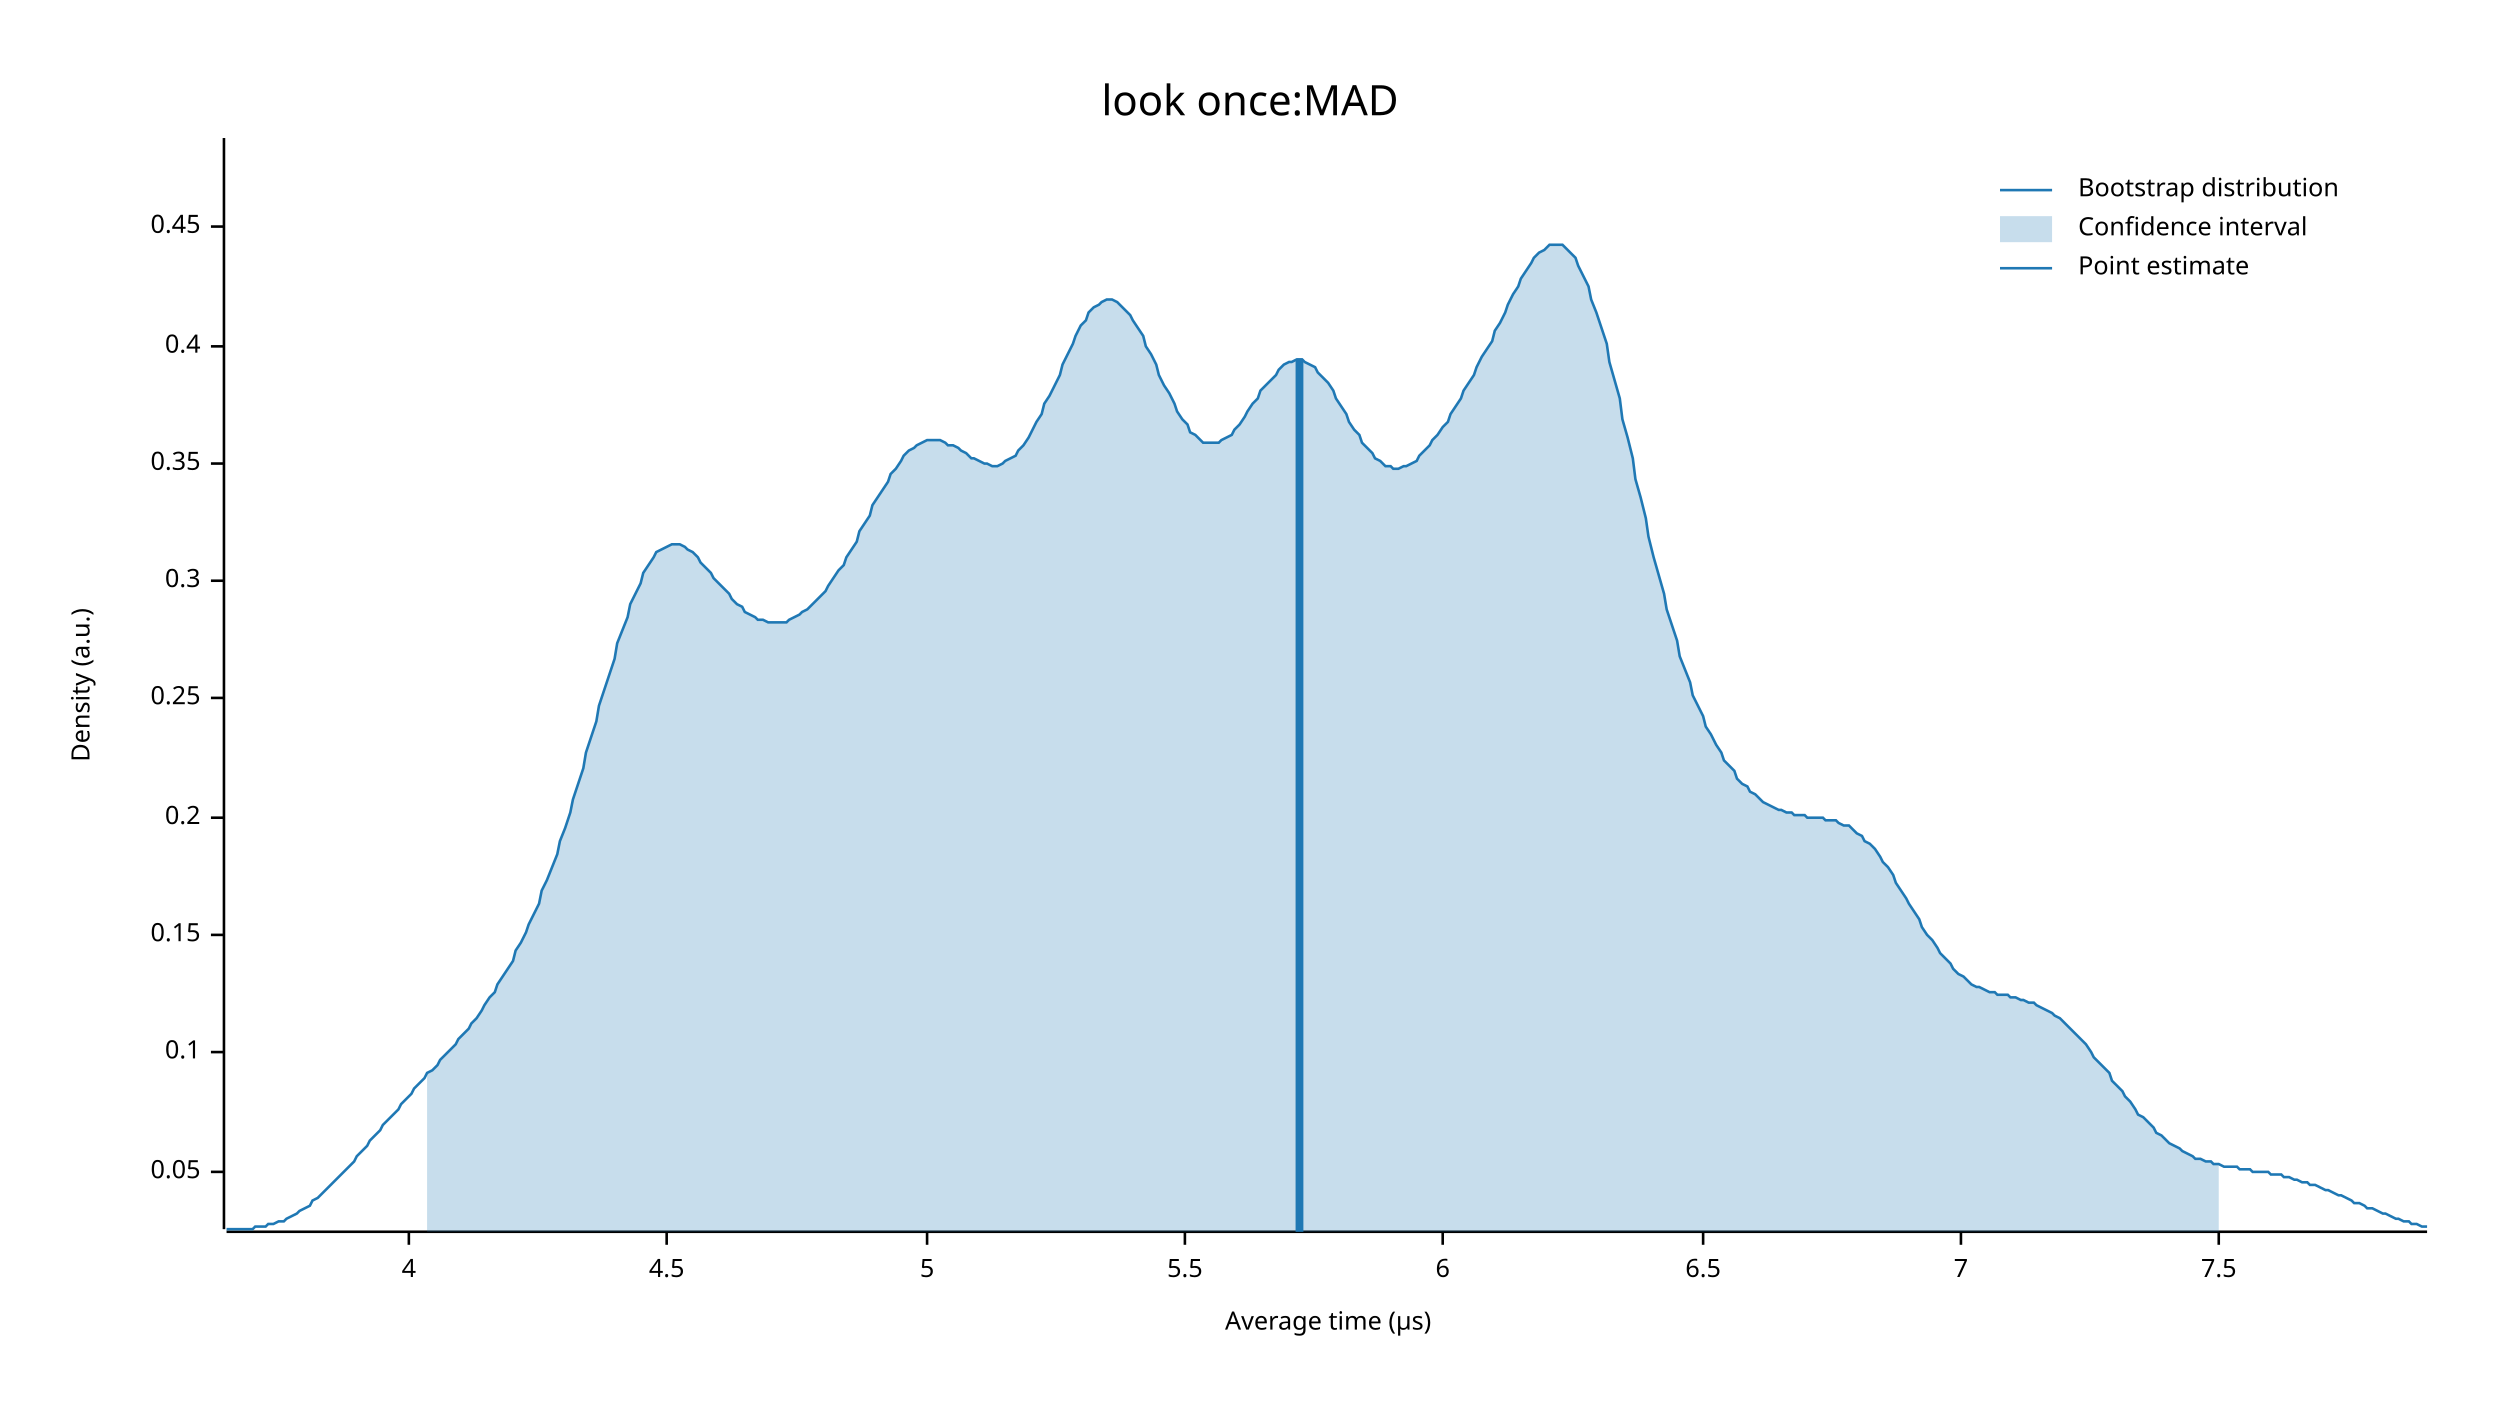
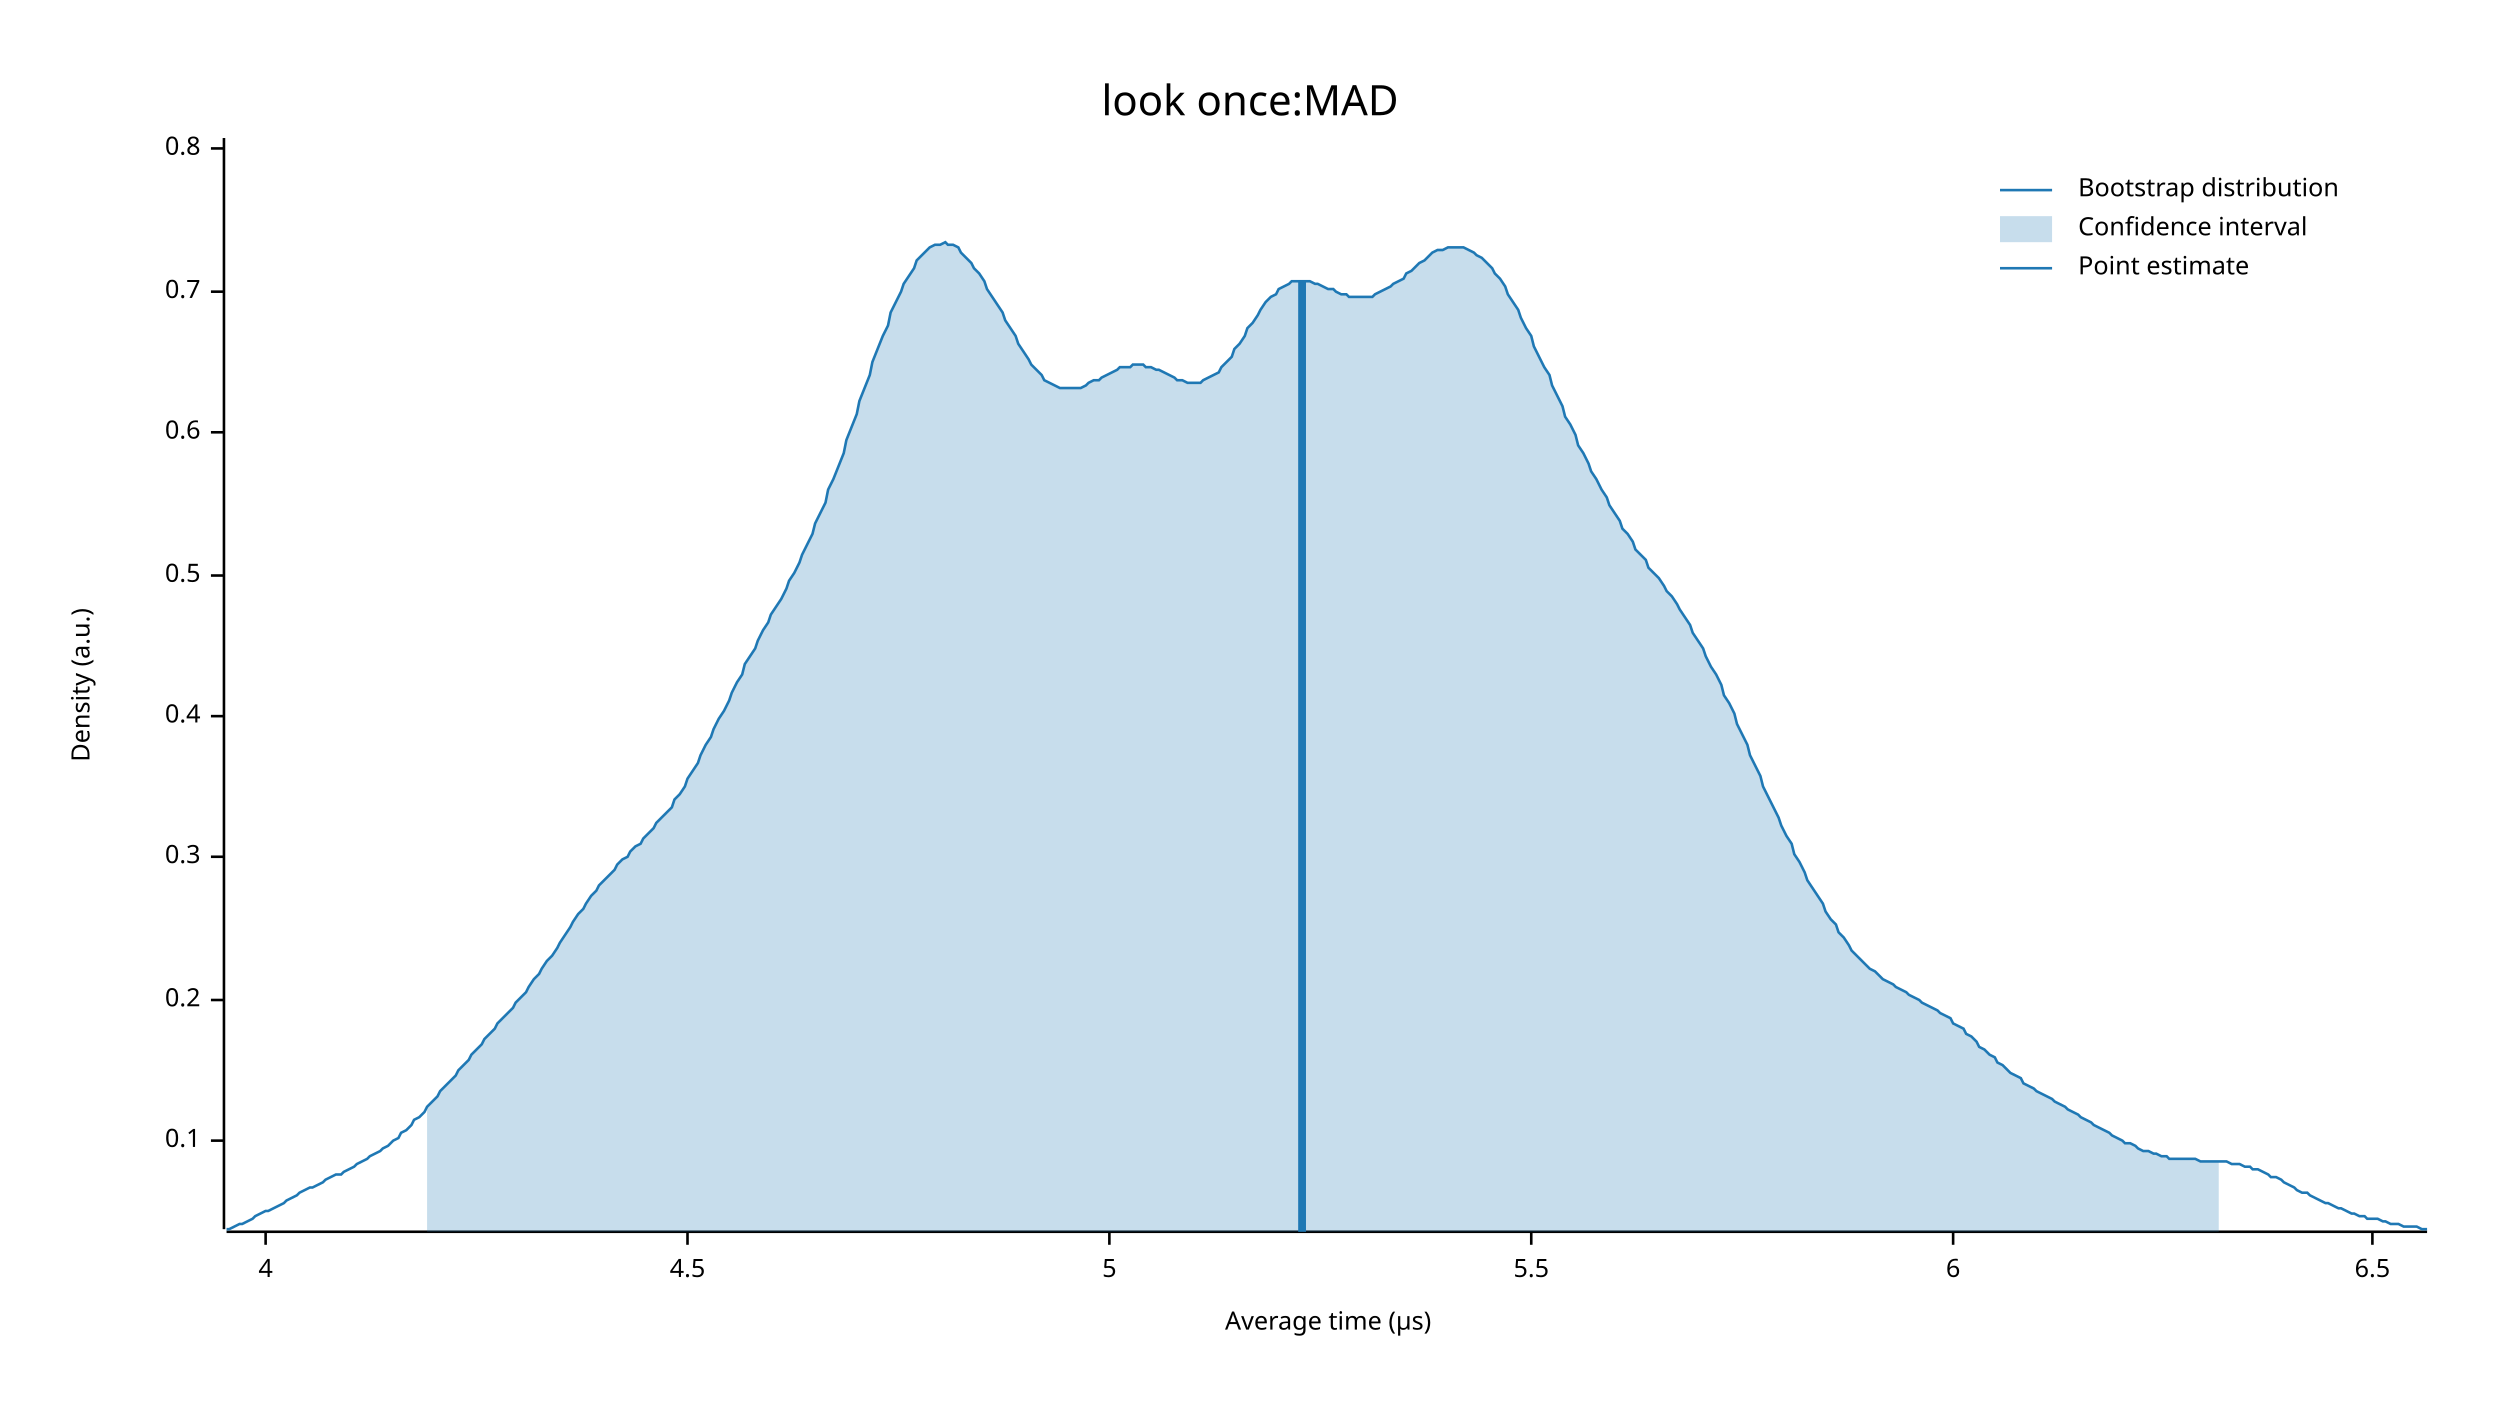
<svg xmlns="http://www.w3.org/2000/svg" width="960" height="540" viewBox="0 0 960 540">
  <text x="480" y="32" dy="0.76em" text-anchor="middle" font-family="sans-serif" font-size="16.129" opacity="1" fill="#000000">
look once:MAD
</text>
  <text x="27" y="263" dy="0.76em" text-anchor="middle" font-family="sans-serif" font-size="9.677" opacity="1" fill="#000000" transform="rotate(270, 27, 263)">
Density (a.u.)
</text>
  <text x="510" y="513" dy="-0.5ex" text-anchor="middle" font-family="sans-serif" font-size="9.677" opacity="1" fill="#000000">
Average time (µs)
</text>
  <polyline fill="none" opacity="1" stroke="#000000" stroke-width="1" points="86,53 86,472 " />
-   <text x="77" y="450" dy="0.5ex" text-anchor="end" font-family="sans-serif" font-size="9.677" opacity="1" fill="#000000">
- 0.05
- </text>
-   <polyline fill="none" opacity="1" stroke="#000000" stroke-width="1" points="81,450 86,450 " />
-   <text x="77" y="404" dy="0.5ex" text-anchor="end" font-family="sans-serif" font-size="9.677" opacity="1" fill="#000000">
+   <text x="77" y="438" dy="0.5ex" text-anchor="end" font-family="sans-serif" font-size="9.677" opacity="1" fill="#000000">
0.1
</text>
-   <polyline fill="none" opacity="1" stroke="#000000" stroke-width="1" points="81,404 86,404 " />
-   <text x="77" y="359" dy="0.5ex" text-anchor="end" font-family="sans-serif" font-size="9.677" opacity="1" fill="#000000">
- 0.15
- </text>
-   <polyline fill="none" opacity="1" stroke="#000000" stroke-width="1" points="81,359 86,359 " />
-   <text x="77" y="314" dy="0.5ex" text-anchor="end" font-family="sans-serif" font-size="9.677" opacity="1" fill="#000000">
+   <polyline fill="none" opacity="1" stroke="#000000" stroke-width="1" points="81,438 86,438 " />
+   <text x="77" y="384" dy="0.5ex" text-anchor="end" font-family="sans-serif" font-size="9.677" opacity="1" fill="#000000">
0.2
</text>
-   <polyline fill="none" opacity="1" stroke="#000000" stroke-width="1" points="81,314 86,314 " />
-   <text x="77" y="268" dy="0.5ex" text-anchor="end" font-family="sans-serif" font-size="9.677" opacity="1" fill="#000000">
- 0.25
- </text>
-   <polyline fill="none" opacity="1" stroke="#000000" stroke-width="1" points="81,268 86,268 " />
-   <text x="77" y="223" dy="0.5ex" text-anchor="end" font-family="sans-serif" font-size="9.677" opacity="1" fill="#000000">
+   <polyline fill="none" opacity="1" stroke="#000000" stroke-width="1" points="81,384 86,384 " />
+   <text x="77" y="329" dy="0.5ex" text-anchor="end" font-family="sans-serif" font-size="9.677" opacity="1" fill="#000000">
0.3
</text>
-   <polyline fill="none" opacity="1" stroke="#000000" stroke-width="1" points="81,223 86,223 " />
-   <text x="77" y="178" dy="0.5ex" text-anchor="end" font-family="sans-serif" font-size="9.677" opacity="1" fill="#000000">
- 0.35
- </text>
-   <polyline fill="none" opacity="1" stroke="#000000" stroke-width="1" points="81,178 86,178 " />
-   <text x="77" y="133" dy="0.5ex" text-anchor="end" font-family="sans-serif" font-size="9.677" opacity="1" fill="#000000">
+   <polyline fill="none" opacity="1" stroke="#000000" stroke-width="1" points="81,329 86,329 " />
+   <text x="77" y="275" dy="0.5ex" text-anchor="end" font-family="sans-serif" font-size="9.677" opacity="1" fill="#000000">
0.4
</text>
-   <polyline fill="none" opacity="1" stroke="#000000" stroke-width="1" points="81,133 86,133 " />
-   <text x="77" y="87" dy="0.5ex" text-anchor="end" font-family="sans-serif" font-size="9.677" opacity="1" fill="#000000">
- 0.45
+   <polyline fill="none" opacity="1" stroke="#000000" stroke-width="1" points="81,275 86,275 " />
+   <text x="77" y="221" dy="0.5ex" text-anchor="end" font-family="sans-serif" font-size="9.677" opacity="1" fill="#000000">
+ 0.5
</text>
-   <polyline fill="none" opacity="1" stroke="#000000" stroke-width="1" points="81,87 86,87 " />
+   <polyline fill="none" opacity="1" stroke="#000000" stroke-width="1" points="81,221 86,221 " />
+   <text x="77" y="166" dy="0.5ex" text-anchor="end" font-family="sans-serif" font-size="9.677" opacity="1" fill="#000000">
+ 0.6
+ </text>
+   <polyline fill="none" opacity="1" stroke="#000000" stroke-width="1" points="81,166 86,166 " />
+   <text x="77" y="112" dy="0.5ex" text-anchor="end" font-family="sans-serif" font-size="9.677" opacity="1" fill="#000000">
+ 0.7
+ </text>
+   <polyline fill="none" opacity="1" stroke="#000000" stroke-width="1" points="81,112 86,112 " />
+   <text x="77" y="57" dy="0.5ex" text-anchor="end" font-family="sans-serif" font-size="9.677" opacity="1" fill="#000000">
+ 0.8
+ </text>
+   <polyline fill="none" opacity="1" stroke="#000000" stroke-width="1" points="81,57 86,57 " />
  <polyline fill="none" opacity="1" stroke="#000000" stroke-width="1" points="87,473 932,473 " />
-   <text x="157" y="483" dy="0.76em" text-anchor="middle" font-family="sans-serif" font-size="9.677" opacity="1" fill="#000000">
+   <text x="102" y="483" dy="0.76em" text-anchor="middle" font-family="sans-serif" font-size="9.677" opacity="1" fill="#000000">
4
</text>
-   <polyline fill="none" opacity="1" stroke="#000000" stroke-width="1" points="157,473 157,478 " />
-   <text x="256" y="483" dy="0.76em" text-anchor="middle" font-family="sans-serif" font-size="9.677" opacity="1" fill="#000000">
+   <polyline fill="none" opacity="1" stroke="#000000" stroke-width="1" points="102,473 102,478 " />
+   <text x="264" y="483" dy="0.76em" text-anchor="middle" font-family="sans-serif" font-size="9.677" opacity="1" fill="#000000">
4.5
</text>
-   <polyline fill="none" opacity="1" stroke="#000000" stroke-width="1" points="256,473 256,478 " />
-   <text x="356" y="483" dy="0.76em" text-anchor="middle" font-family="sans-serif" font-size="9.677" opacity="1" fill="#000000">
+   <polyline fill="none" opacity="1" stroke="#000000" stroke-width="1" points="264,473 264,478 " />
+   <text x="426" y="483" dy="0.76em" text-anchor="middle" font-family="sans-serif" font-size="9.677" opacity="1" fill="#000000">
5
</text>
-   <polyline fill="none" opacity="1" stroke="#000000" stroke-width="1" points="356,473 356,478 " />
-   <text x="455" y="483" dy="0.76em" text-anchor="middle" font-family="sans-serif" font-size="9.677" opacity="1" fill="#000000">
+   <polyline fill="none" opacity="1" stroke="#000000" stroke-width="1" points="426,473 426,478 " />
+   <text x="588" y="483" dy="0.76em" text-anchor="middle" font-family="sans-serif" font-size="9.677" opacity="1" fill="#000000">
5.5
</text>
-   <polyline fill="none" opacity="1" stroke="#000000" stroke-width="1" points="455,473 455,478 " />
-   <text x="554" y="483" dy="0.76em" text-anchor="middle" font-family="sans-serif" font-size="9.677" opacity="1" fill="#000000">
+   <polyline fill="none" opacity="1" stroke="#000000" stroke-width="1" points="588,473 588,478 " />
+   <text x="750" y="483" dy="0.76em" text-anchor="middle" font-family="sans-serif" font-size="9.677" opacity="1" fill="#000000">
6
</text>
-   <polyline fill="none" opacity="1" stroke="#000000" stroke-width="1" points="554,473 554,478 " />
-   <text x="654" y="483" dy="0.76em" text-anchor="middle" font-family="sans-serif" font-size="9.677" opacity="1" fill="#000000">
+   <polyline fill="none" opacity="1" stroke="#000000" stroke-width="1" points="750,473 750,478 " />
+   <text x="911" y="483" dy="0.76em" text-anchor="middle" font-family="sans-serif" font-size="9.677" opacity="1" fill="#000000">
6.5
</text>
-   <polyline fill="none" opacity="1" stroke="#000000" stroke-width="1" points="654,473 654,478 " />
-   <text x="753" y="483" dy="0.76em" text-anchor="middle" font-family="sans-serif" font-size="9.677" opacity="1" fill="#000000">
- 7
- </text>
-   <polyline fill="none" opacity="1" stroke="#000000" stroke-width="1" points="753,473 753,478 " />
-   <text x="852" y="483" dy="0.76em" text-anchor="middle" font-family="sans-serif" font-size="9.677" opacity="1" fill="#000000">
- 7.5
- </text>
-   <polyline fill="none" opacity="1" stroke="#000000" stroke-width="1" points="852,473 852,478 " />
-   <polyline fill="none" opacity="1" stroke="#1F78B4" stroke-width="1" points="87,472 88,472 90,472 92,472 93,472 95,472 97,472 98,471 100,471 102,471 103,470 105,470 107,469 109,469 110,468 112,467 114,466 115,465 117,464 119,463 120,461 122,460 124,458 125,457 127,455 129,453 131,451 132,450 134,448 136,446 137,444 139,442 141,440 142,438 144,436 146,434 147,432 149,430 151,428 153,426 154,424 156,422 158,420 159,418 161,416 163,414 164,412 166,411 168,409 169,407 171,405 173,403 175,401 176,399 178,397 180,395 181,393 183,391 185,388 186,386 188,383 190,381 191,378 193,375 195,372 197,369 198,365 200,362 202,358 203,355 205,351 207,347 208,342 210,338 212,333 214,328 215,323 217,318 219,312 220,307 222,301 224,295 225,289 227,283 229,277 230,271 232,265 234,259 236,253 237,247 239,242 241,237 242,232 244,228 246,224 247,220 249,217 251,214 252,212 254,211 256,210 258,209 259,209 261,209 263,210 264,211 266,212 268,214 269,216 271,218 273,220 274,222 276,224 278,226 280,228 281,230 283,232 285,233 286,235 288,236 290,237 291,238 293,238 295,239 296,239 298,239 300,239 302,239 303,238 305,237 307,236 308,235 310,234 312,232 313,231 315,229 317,227 318,225 320,222 322,219 324,217 325,214 327,211 329,208 330,204 332,201 334,198 335,194 337,191 339,188 341,185 342,182 344,180 346,177 347,175 349,173 351,172 352,171 354,170 356,169 357,169 359,169 361,169 363,170 364,171 366,171 368,172 369,173 371,174 373,176 374,176 376,177 378,178 379,178 381,179 383,179 385,178 386,177 388,176 390,175 391,173 393,171 395,168 396,166 398,162 400,159 401,155 403,152 405,148 407,144 408,140 410,136 412,132 413,129 415,125 417,123 418,120 420,118 422,117 423,116 425,115 427,115 429,116 430,117 432,119 434,121 435,123 437,126 439,129 440,133 442,136 444,140 445,144 447,148 449,151 451,155 452,158 454,161 456,163 457,166 459,167 461,169 462,170 464,170 466,170 468,170 469,169 471,168 473,167 474,165 476,163 478,160 479,158 481,155 483,153 484,150 486,148 488,146 490,144 491,142 493,140 495,139 496,139 498,138 500,138 501,139 503,140 505,141 506,143 508,145 510,147 512,150 513,153 515,156 517,159 518,162 520,165 522,167 523,170 525,172 527,174 528,176 530,177 532,179 534,179 535,180 537,180 539,179 540,179 542,178 544,177 545,175 547,173 549,171 550,169 552,167 554,164 556,162 557,159 559,156 561,153 562,150 564,147 566,144 567,141 569,137 571,134 573,131 574,127 576,124 578,120 579,117 581,113 583,110 584,107 586,104 588,101 589,99 591,97 593,96 595,94 596,94 598,94 600,94 601,95 603,97 605,99 606,102 608,106 610,110 611,115 613,120 615,126 617,132 618,139 620,146 622,153 623,161 625,168 627,176 628,184 630,191 632,199 633,206 635,214 637,221 639,228 640,234 642,240 644,246 645,252 647,257 649,262 650,267 652,271 654,275 655,279 657,282 659,286 661,289 662,292 664,294 666,296 667,299 669,301 671,302 672,304 674,305 676,307 677,308 679,309 681,310 683,311 684,311 686,312 688,312 689,313 691,313 693,313 694,314 696,314 698,314 700,314 701,315 703,315 705,315 706,316 708,317 710,317 711,318 713,320 715,321 716,323 718,324 720,326 722,329 723,331 725,333 727,336 728,339 730,342 732,345 733,347 735,350 737,353 738,356 740,359 742,361 744,364 745,366 747,368 749,370 750,372 752,374 754,375 755,376 757,378 759,379 760,379 762,380 764,381 766,381 767,382 769,382 771,382 772,383 774,383 776,384 777,384 779,385 781,385 782,386 784,387 786,388 788,389 789,390 791,391 793,393 794,394 796,396 798,398 799,399 801,401 803,404 804,406 806,408 808,410 810,412 811,415 813,417 815,419 816,421 818,423 820,426 821,428 823,429 825,431 827,433 828,435 830,436 832,438 833,439 835,440 837,441 838,442 840,443 842,444 843,445 845,445 847,446 849,446 850,447 852,447 854,448 855,448 857,448 859,448 860,449 862,449 864,449 865,450 867,450 869,450 871,450 872,451 874,451 876,451 877,452 879,452 881,453 882,453 884,454 886,454 887,455 889,455 891,456 893,457 894,457 896,458 898,459 899,459 901,460 903,461 904,462 906,462 908,463 909,464 911,464 913,465 915,466 916,466 918,467 920,468 921,468 923,469 925,469 926,470 928,470 930,471 932,471 " />
-   <polygon opacity="0.25" fill="#1F78B4" points="164,412 166,411 168,409 169,407 171,405 173,403 175,401 176,399 178,397 180,395 181,393 183,391 185,388 186,386 188,383 190,381 191,378 193,375 195,372 197,369 198,365 200,362 202,358 203,355 205,351 207,347 208,342 210,338 212,333 214,328 215,323 217,318 219,312 220,307 222,301 224,295 225,289 227,283 229,277 230,271 232,265 234,259 236,253 237,247 239,242 241,237 242,232 244,228 246,224 247,220 249,217 251,214 252,212 254,211 256,210 258,209 259,209 261,209 263,210 264,211 266,212 268,214 269,216 271,218 273,220 274,222 276,224 278,226 280,228 281,230 283,232 285,233 286,235 288,236 290,237 291,238 293,238 295,239 296,239 298,239 300,239 302,239 303,238 305,237 307,236 308,235 310,234 312,232 313,231 315,229 317,227 318,225 320,222 322,219 324,217 325,214 327,211 329,208 330,204 332,201 334,198 335,194 337,191 339,188 341,185 342,182 344,180 346,177 347,175 349,173 351,172 352,171 354,170 356,169 357,169 359,169 361,169 363,170 364,171 366,171 368,172 369,173 371,174 373,176 374,176 376,177 378,178 379,178 381,179 383,179 385,178 386,177 388,176 390,175 391,173 393,171 395,168 396,166 398,162 400,159 401,155 403,152 405,148 407,144 408,140 410,136 412,132 413,129 415,125 417,123 418,120 420,118 422,117 423,116 425,115 427,115 429,116 430,117 432,119 434,121 435,123 437,126 439,129 440,133 442,136 444,140 445,144 447,148 449,151 451,155 452,158 454,161 456,163 457,166 459,167 461,169 462,170 464,170 466,170 468,170 469,169 471,168 473,167 474,165 476,163 478,160 479,158 481,155 483,153 484,150 486,148 488,146 490,144 491,142 493,140 495,139 496,139 498,138 500,138 501,139 503,140 505,141 506,143 508,145 510,147 512,150 513,153 515,156 517,159 518,162 520,165 522,167 523,170 525,172 527,174 528,176 530,177 532,179 534,179 535,180 537,180 539,179 540,179 542,178 544,177 545,175 547,173 549,171 550,169 552,167 554,164 556,162 557,159 559,156 561,153 562,150 564,147 566,144 567,141 569,137 571,134 573,131 574,127 576,124 578,120 579,117 581,113 583,110 584,107 586,104 588,101 589,99 591,97 593,96 595,94 596,94 598,94 600,94 601,95 603,97 605,99 606,102 608,106 610,110 611,115 613,120 615,126 617,132 618,139 620,146 622,153 623,161 625,168 627,176 628,184 630,191 632,199 633,206 635,214 637,221 639,228 640,234 642,240 644,246 645,252 647,257 649,262 650,267 652,271 654,275 655,279 657,282 659,286 661,289 662,292 664,294 666,296 667,299 669,301 671,302 672,304 674,305 676,307 677,308 679,309 681,310 683,311 684,311 686,312 688,312 689,313 691,313 693,313 694,314 696,314 698,314 700,314 701,315 703,315 705,315 706,316 708,317 710,317 711,318 713,320 715,321 716,323 718,324 720,326 722,329 723,331 725,333 727,336 728,339 730,342 732,345 733,347 735,350 737,353 738,356 740,359 742,361 744,364 745,366 747,368 749,370 750,372 752,374 754,375 755,376 757,378 759,379 760,379 762,380 764,381 766,381 767,382 769,382 771,382 772,383 774,383 776,384 777,384 779,385 781,385 782,386 784,387 786,388 788,389 789,390 791,391 793,393 794,394 796,396 798,398 799,399 801,401 803,404 804,406 806,408 808,410 810,412 811,415 813,417 815,419 816,421 818,423 820,426 821,428 823,429 825,431 827,433 828,435 830,436 832,438 833,439 835,440 837,441 838,442 840,443 842,444 843,445 845,445 847,446 849,446 850,447 852,447 852,473 164,473 " />
-   <polyline fill="none" opacity="1" stroke="#1F78B4" stroke-width="3" points="499,473 499,138 " />
+   <polyline fill="none" opacity="1" stroke="#000000" stroke-width="1" points="911,473 911,478 " />
+   <polyline fill="none" opacity="1" stroke="#1F78B4" stroke-width="1" points="87,472 88,472 90,471 92,470 93,470 95,469 97,468 98,467 100,466 102,465 103,465 105,464 107,463 109,462 110,461 112,460 114,459 115,458 117,457 119,456 120,456 122,455 124,454 125,453 127,452 129,451 131,451 132,450 134,449 136,448 137,447 139,446 141,445 142,444 144,443 146,442 147,441 149,440 151,438 153,437 154,435 156,434 158,432 159,430 161,429 163,427 164,425 166,423 168,421 169,419 171,417 173,415 175,413 176,411 178,409 180,407 181,405 183,403 185,401 186,399 188,397 190,395 191,393 193,391 195,389 197,387 198,385 200,383 202,381 203,379 205,376 207,374 208,372 210,369 212,367 214,364 215,362 217,359 219,356 220,354 222,351 224,349 225,347 227,344 229,342 230,340 232,338 234,336 236,334 237,332 239,330 241,329 242,327 244,325 246,324 247,322 249,320 251,318 252,316 254,314 256,312 258,310 259,307 261,305 263,302 264,299 266,296 268,293 269,290 271,286 273,283 274,280 276,276 278,273 280,269 281,266 283,262 285,259 286,255 288,252 290,249 291,246 293,242 295,239 296,236 298,233 300,230 302,226 303,223 305,220 307,216 308,213 310,209 312,205 313,201 315,197 317,193 318,188 320,184 322,179 324,174 325,169 327,164 329,159 330,154 332,149 334,144 335,139 337,134 339,129 341,125 342,120 344,116 346,112 347,109 349,106 351,103 352,100 354,98 356,96 357,95 359,94 361,94 363,93 364,94 366,94 368,95 369,97 371,99 373,101 374,103 376,105 378,108 379,111 381,114 383,117 385,120 386,123 388,126 390,129 391,132 393,135 395,138 396,140 398,142 400,144 401,146 403,147 405,148 407,149 408,149 410,149 412,149 413,149 415,149 417,148 418,147 420,146 422,146 423,145 425,144 427,143 429,142 430,141 432,141 434,141 435,140 437,140 439,140 440,141 442,141 444,142 445,142 447,143 449,144 451,145 452,146 454,146 456,147 457,147 459,147 461,147 462,146 464,145 466,144 468,143 469,141 471,139 473,137 474,134 476,132 478,129 479,126 481,124 483,121 484,119 486,116 488,114 490,113 491,111 493,110 495,109 496,108 498,108 500,108 501,108 503,108 505,109 506,109 508,110 510,111 512,111 513,112 515,113 517,113 518,114 520,114 522,114 523,114 525,114 527,114 528,113 530,112 532,111 534,110 535,109 537,108 539,107 540,105 542,104 544,102 545,101 547,100 549,98 550,97 552,96 554,96 556,95 557,95 559,95 561,95 562,95 564,96 566,97 567,98 569,99 571,101 573,103 574,105 576,107 578,110 579,113 581,116 583,119 584,122 586,126 588,129 589,133 591,137 593,141 595,144 596,148 598,152 600,156 601,160 603,163 605,167 606,171 608,174 610,178 611,181 613,184 615,188 617,191 618,194 620,197 622,200 623,203 625,205 627,208 628,211 630,213 632,215 633,218 635,220 637,222 639,225 640,227 642,229 644,232 645,234 647,237 649,240 650,243 652,246 654,249 655,252 657,256 659,259 661,263 662,267 664,270 666,274 667,278 669,282 671,286 672,290 674,294 676,298 677,302 679,306 681,310 683,314 684,317 686,321 688,324 689,328 691,331 693,335 694,338 696,341 698,344 700,347 701,350 703,353 705,355 706,358 708,360 710,363 711,365 713,367 715,369 716,370 718,372 720,373 722,375 723,376 725,377 727,378 728,379 730,380 732,381 733,382 735,383 737,384 738,385 740,386 742,387 744,388 745,389 747,390 749,391 750,393 752,394 754,395 755,397 757,398 759,400 760,402 762,403 764,405 766,406 767,408 769,409 771,411 772,412 774,413 776,414 777,416 779,417 781,418 782,419 784,420 786,421 788,422 789,423 791,424 793,425 794,426 796,427 798,428 799,429 801,430 803,431 804,432 806,433 808,434 810,435 811,436 813,437 815,438 816,439 818,439 820,440 821,441 823,442 825,442 827,443 828,443 830,444 832,444 833,445 835,445 837,445 838,445 840,445 842,445 843,445 845,446 847,446 849,446 850,446 852,446 854,446 855,446 857,447 859,447 860,447 862,448 864,448 865,449 867,449 869,450 871,451 872,452 874,452 876,453 877,454 879,455 881,456 882,457 884,458 886,458 887,459 889,460 891,461 893,462 894,462 896,463 898,464 899,464 901,465 903,466 904,466 906,467 908,467 909,468 911,468 913,468 915,469 916,469 918,470 920,470 921,470 923,471 925,471 926,471 928,471 930,472 932,472 " />
+   <polygon opacity="0.25" fill="#1F78B4" points="164,425 166,423 168,421 169,419 171,417 173,415 175,413 176,411 178,409 180,407 181,405 183,403 185,401 186,399 188,397 190,395 191,393 193,391 195,389 197,387 198,385 200,383 202,381 203,379 205,376 207,374 208,372 210,369 212,367 214,364 215,362 217,359 219,356 220,354 222,351 224,349 225,347 227,344 229,342 230,340 232,338 234,336 236,334 237,332 239,330 241,329 242,327 244,325 246,324 247,322 249,320 251,318 252,316 254,314 256,312 258,310 259,307 261,305 263,302 264,299 266,296 268,293 269,290 271,286 273,283 274,280 276,276 278,273 280,269 281,266 283,262 285,259 286,255 288,252 290,249 291,246 293,242 295,239 296,236 298,233 300,230 302,226 303,223 305,220 307,216 308,213 310,209 312,205 313,201 315,197 317,193 318,188 320,184 322,179 324,174 325,169 327,164 329,159 330,154 332,149 334,144 335,139 337,134 339,129 341,125 342,120 344,116 346,112 347,109 349,106 351,103 352,100 354,98 356,96 357,95 359,94 361,94 363,93 364,94 366,94 368,95 369,97 371,99 373,101 374,103 376,105 378,108 379,111 381,114 383,117 385,120 386,123 388,126 390,129 391,132 393,135 395,138 396,140 398,142 400,144 401,146 403,147 405,148 407,149 408,149 410,149 412,149 413,149 415,149 417,148 418,147 420,146 422,146 423,145 425,144 427,143 429,142 430,141 432,141 434,141 435,140 437,140 439,140 440,141 442,141 444,142 445,142 447,143 449,144 451,145 452,146 454,146 456,147 457,147 459,147 461,147 462,146 464,145 466,144 468,143 469,141 471,139 473,137 474,134 476,132 478,129 479,126 481,124 483,121 484,119 486,116 488,114 490,113 491,111 493,110 495,109 496,108 498,108 500,108 501,108 503,108 505,109 506,109 508,110 510,111 512,111 513,112 515,113 517,113 518,114 520,114 522,114 523,114 525,114 527,114 528,113 530,112 532,111 534,110 535,109 537,108 539,107 540,105 542,104 544,102 545,101 547,100 549,98 550,97 552,96 554,96 556,95 557,95 559,95 561,95 562,95 564,96 566,97 567,98 569,99 571,101 573,103 574,105 576,107 578,110 579,113 581,116 583,119 584,122 586,126 588,129 589,133 591,137 593,141 595,144 596,148 598,152 600,156 601,160 603,163 605,167 606,171 608,174 610,178 611,181 613,184 615,188 617,191 618,194 620,197 622,200 623,203 625,205 627,208 628,211 630,213 632,215 633,218 635,220 637,222 639,225 640,227 642,229 644,232 645,234 647,237 649,240 650,243 652,246 654,249 655,252 657,256 659,259 661,263 662,267 664,270 666,274 667,278 669,282 671,286 672,290 674,294 676,298 677,302 679,306 681,310 683,314 684,317 686,321 688,324 689,328 691,331 693,335 694,338 696,341 698,344 700,347 701,350 703,353 705,355 706,358 708,360 710,363 711,365 713,367 715,369 716,370 718,372 720,373 722,375 723,376 725,377 727,378 728,379 730,380 732,381 733,382 735,383 737,384 738,385 740,386 742,387 744,388 745,389 747,390 749,391 750,393 752,394 754,395 755,397 757,398 759,400 760,402 762,403 764,405 766,406 767,408 769,409 771,411 772,412 774,413 776,414 777,416 779,417 781,418 782,419 784,420 786,421 788,422 789,423 791,424 793,425 794,426 796,427 798,428 799,429 801,430 803,431 804,432 806,433 808,434 810,435 811,436 813,437 815,438 816,439 818,439 820,440 821,441 823,442 825,442 827,443 828,443 830,444 832,444 833,445 835,445 837,445 838,445 840,445 842,445 843,445 845,446 847,446 849,446 850,446 852,446 852,473 164,473 " />
+   <polyline fill="none" opacity="1" stroke="#1F78B4" stroke-width="3" points="500,473 500,108 " />
  <text x="798" y="68" dy="0.76em" text-anchor="start" font-family="sans-serif" font-size="9.677" opacity="1" fill="#000000">
Bootstrap distribution
</text>
  <text x="798" y="83" dy="0.76em" text-anchor="start" font-family="sans-serif" font-size="9.677" opacity="1" fill="#000000">
Confidence interval
</text>
  <text x="798" y="98" dy="0.76em" text-anchor="start" font-family="sans-serif" font-size="9.677" opacity="1" fill="#000000">
Point estimate
</text>
  <polyline fill="none" opacity="1" stroke="#1F78B4" stroke-width="1" points="768,73 788,73 " />
  <rect x="768" y="83" width="20" height="10" opacity="0.25" fill="#1F78B4" stroke="none" />
  <polyline fill="none" opacity="1" stroke="#1F78B4" stroke-width="1" points="768,103 788,103 " />
</svg>
